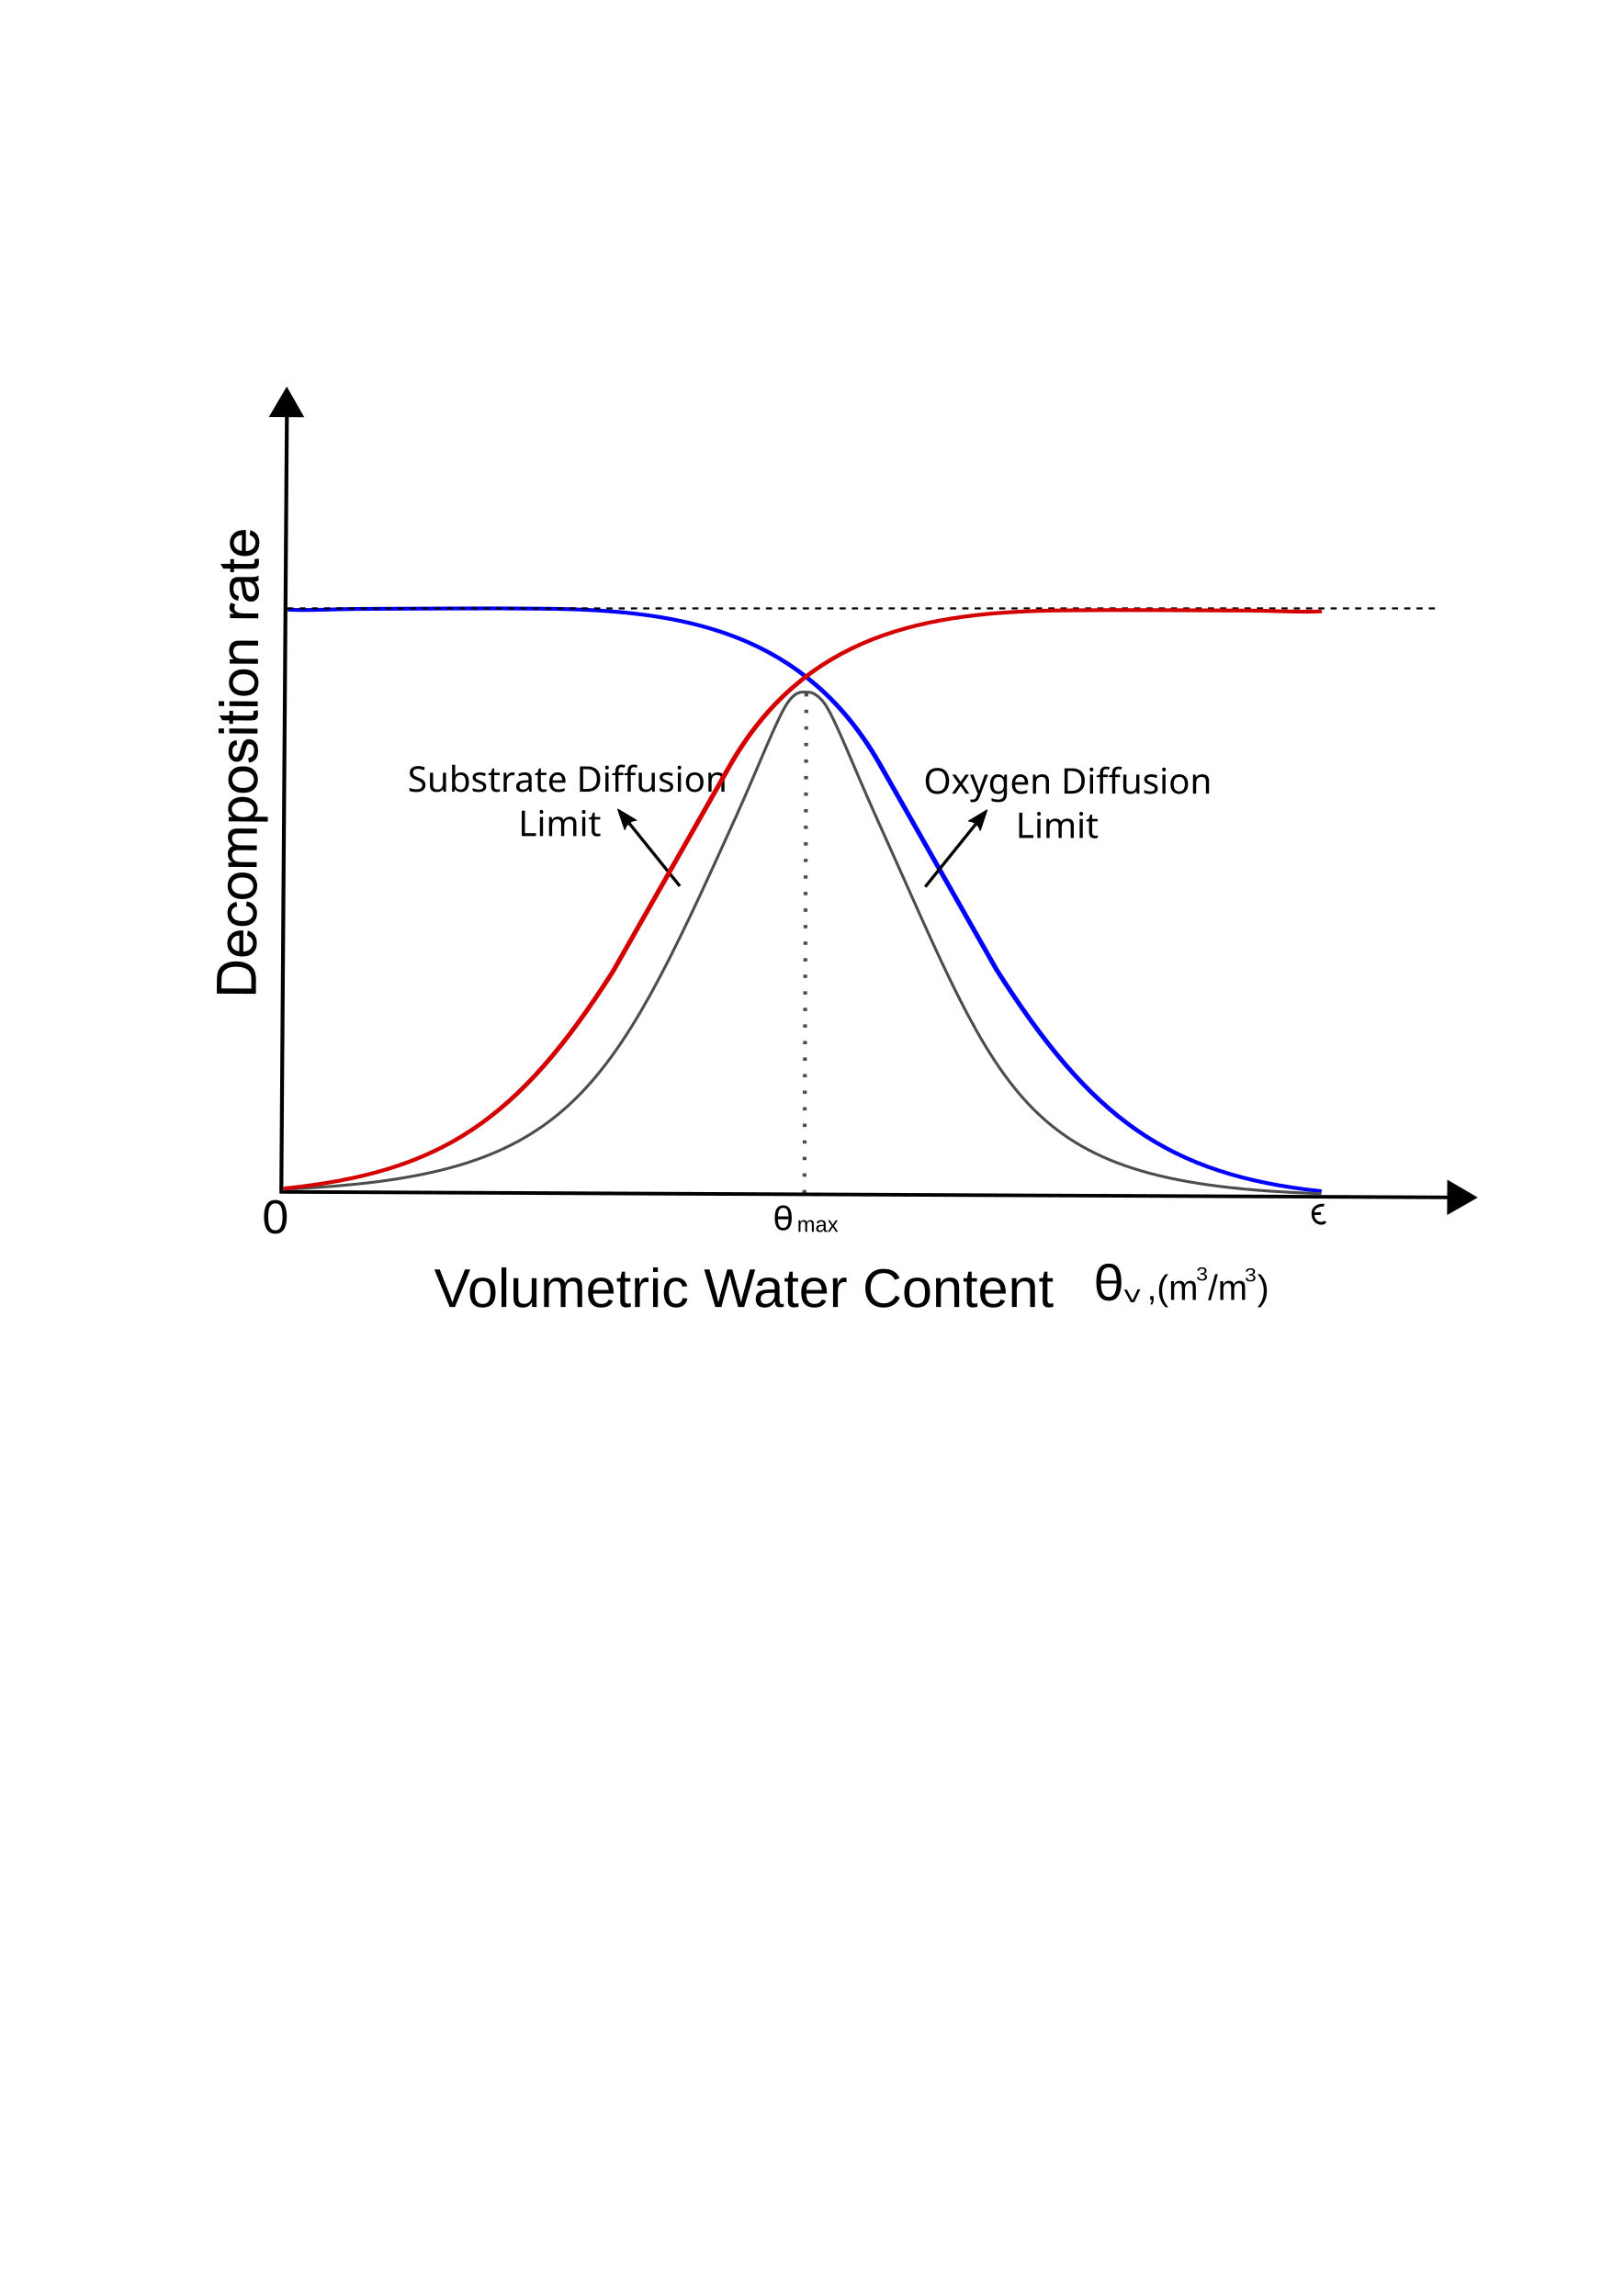
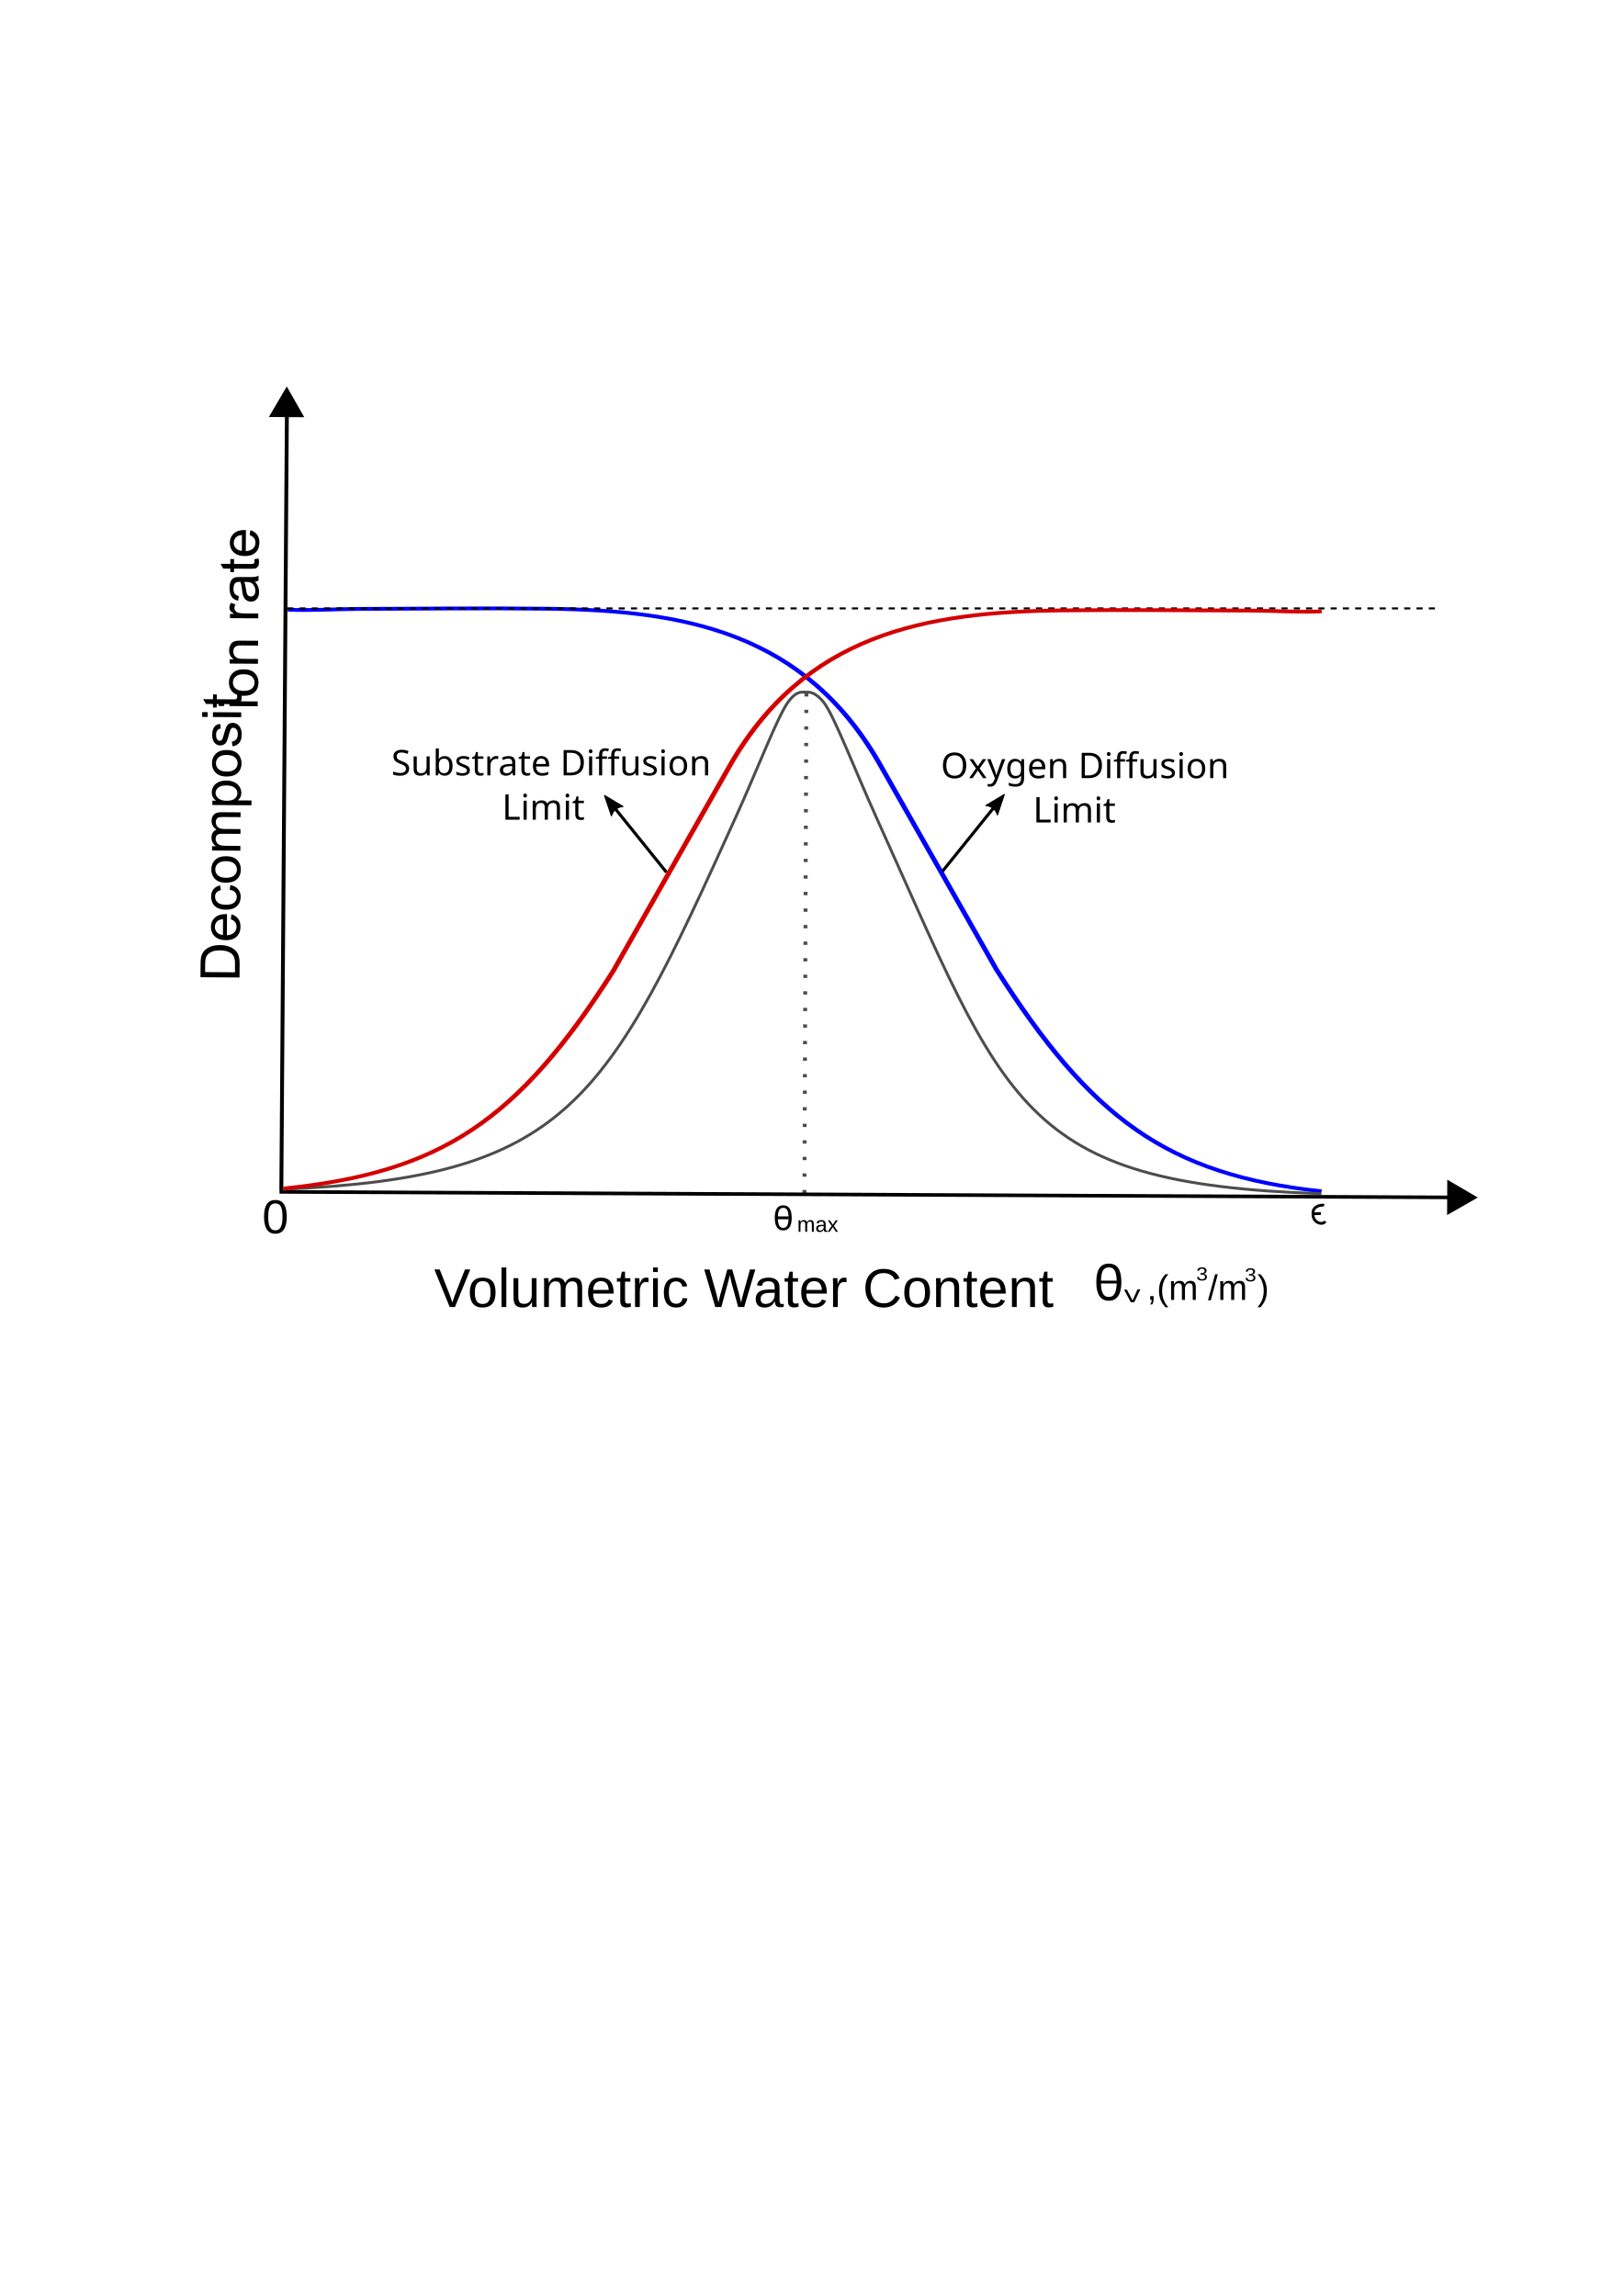
<svg xmlns="http://www.w3.org/2000/svg" version="1.1" id="svg1565" xml:space="preserve" width="793.701" height="1122.52" viewBox="0 0 793.701 1122.52">
  <defs id="defs1569">
    <marker orient="auto" refY="0.0" refX="0.0" id="marker2881" style="overflow:visible">
      <path id="path2879" style="fill-rule:evenodd;stroke-width:0.625;stroke-linejoin:round;stroke:#000000;stroke-opacity:1;fill:#000000;fill-opacity:1" d="M 8.719,4.034 L -2.207,0.016 L 8.719,-4.002 C 6.973,-1.63 6.983,1.616 8.719,4.034 z " transform="scale(0.6) translate(0,0)" />
    </marker>
    <marker orient="auto" refY="0.0" refX="0.0" id="TriangleInL" style="overflow:visible">
      <path id="path2534" d="M 5.77,0.0 L -2.88,5.0 L -2.88,-5.0 L 5.77,0.0 z " style="fill-rule:evenodd;stroke:#000000;stroke-width:1pt;stroke-opacity:1;fill:#000000;fill-opacity:1" transform="scale(-0.8)" />
    </marker>
    <marker orient="auto" refY="0.0" refX="0.0" id="marker2773" style="overflow:visible">
      <path id="path2771" style="fill-rule:evenodd;stroke-width:0.625;stroke-linejoin:round;stroke:#000000;stroke-opacity:1;fill:#000000;fill-opacity:1" d="M 8.719,4.034 L -2.207,0.016 L 8.719,-4.002 C 6.973,-1.63 6.983,1.616 8.719,4.034 z " transform="scale(0.6) translate(0,0)" />
    </marker>
    <marker orient="auto" refY="0.0" refX="0.0" id="Arrow2Sstart" style="overflow:visible">
      <path id="path2431" style="fill-rule:evenodd;stroke-width:0.625;stroke-linejoin:round;stroke:#000000;stroke-opacity:1;fill:#000000;fill-opacity:1" d="M 8.719,4.034 L -2.207,0.016 L 8.719,-4.002 C 6.973,-1.63 6.983,1.616 8.719,4.034 z " transform="scale(0.3) translate(-2.3,0)" />
    </marker>
    <marker orient="auto" refY="0.0" refX="0.0" id="marker2701" style="overflow:visible">
      <path id="path2699" style="fill-rule:evenodd;stroke-width:0.625;stroke-linejoin:round;stroke:#000000;stroke-opacity:1;fill:#000000;fill-opacity:1" d="M 8.719,4.034 L -2.207,0.016 L 8.719,-4.002 C 6.973,-1.63 6.983,1.616 8.719,4.034 z " transform="scale(0.6) translate(0,0)" />
    </marker>
    <marker orient="auto" refY="0.0" refX="0.0" id="TriangleInS" style="overflow:visible">
      <path id="path2540" d="M 5.77,0.0 L -2.88,5.0 L -2.88,-5.0 L 5.77,0.0 z " style="fill-rule:evenodd;stroke:#000000;stroke-width:1pt;stroke-opacity:1;fill:#000000;fill-opacity:1" transform="scale(-0.2)" />
    </marker>
    <marker orient="auto" refY="0.0" refX="0.0" id="Arrow2Mstart" style="overflow:visible">
      <path id="path2425" style="fill-rule:evenodd;stroke-width:0.625;stroke-linejoin:round" d="M 8.719,4.034 L -2.207,0.016 L 8.719,-4.002 C 6.973,-1.63 6.983,1.616 8.719,4.034 z " transform="scale(0.6) translate(0,0)" />
    </marker>
    <marker orient="auto" refY="0" refX="0" id="marker2881-8" style="overflow:visible">
      <path id="path2879-8" style="fill:#000000;fill-opacity:1;fill-rule:evenodd;stroke:#000000;stroke-width:0.625;stroke-linejoin:round;stroke-opacity:1" d="M 8.719,4.034 -2.207,0.016 8.719,-4.002 c -1.745,2.372 -1.735,5.617 -6e-7,8.035 z" transform="scale(0.6)" />
    </marker>
    <marker orient="auto" refY="0" refX="0" id="marker2881-8-5" style="overflow:visible">
      <path id="path2879-8-3" style="fill:#000000;fill-opacity:1;fill-rule:evenodd;stroke:#000000;stroke-width:0.625;stroke-linejoin:round;stroke-opacity:1" d="M 8.719,4.034 -2.207,0.016 8.719,-4.002 c -1.745,2.372 -1.735,5.617 -6e-7,8.035 z" transform="scale(0.6)" />
    </marker>
  </defs>
  <g id="g1573" transform="matrix(1.333333,0,0,1.333333,0,3.3396326e-5)">
    <g id="g1699" transform="matrix(1,0,0,0.8647842,-10.00125,56.80948)" style="stroke-width:1.075">
      <path id="path1701" style="fill:none;stroke:#000000;stroke-width:1.417;stroke-linecap:butt;stroke-linejoin:miter;stroke-miterlimit:4;stroke-dasharray:none;stroke-opacity:1" d="m 115.176,110.094 -2.035,328.894" />
    </g>
    <g id="g1577" transform="matrix(1,0,0,0.8486941,-8.253328,64.86083)" style="stroke:#4d4d4d;stroke-width:1.085">
      <path id="path1579" style="fill:none;stroke:#4d4d4d;stroke-width:1.431;stroke-linecap:butt;stroke-linejoin:miter;stroke-miterlimit:4;stroke-dasharray:1.431, 5.723;stroke-dashoffset:0;stroke-opacity:1" d="m 303.168,439.117 0.719,-217.101" />
    </g>
    <text id="text1603" style="font-variant:normal;font-weight:normal;font-size:17.464px;font-family:Arial;-inkscape-font-specification:ArialMT;writing-mode:lr-tb;fill:#000000;fill-opacity:1;fill-rule:nonzero;stroke:none" x="96.106" y="452.214">
      <tspan id="tspan1601" y="452.214" x="96.106">0</tspan>
    </text>
    <text id="text1607" style="font-variant:normal;font-weight:normal;font-size:13px;font-family:Arial;-inkscape-font-specification:ArialMT;writing-mode:lr-tb;fill:#000000;fill-opacity:1;fill-rule:nonzero;stroke:none" x="283.533" y="451.046">
      <tspan id="tspan1605" y="451.046" x="283.533">0</tspan>
    </text>
    <g id="g1609" transform="translate(-10.08993,-2.522483)">
      <path id="path1611" style="fill:none;stroke:#000000;stroke-width:1.035;stroke-linecap:butt;stroke-linejoin:miter;stroke-miterlimit:4;stroke-dasharray:none;stroke-opacity:1" d="m 294.895,449.07 h 4.332" />
    </g>
    <g id="g1613" transform="translate(-10.08993,-2.522483)">
      <path id="path1615" style="fill:none;stroke:#000000;stroke-width:1.035;stroke-linecap:butt;stroke-linejoin:miter;stroke-miterlimit:4;stroke-dasharray:none;stroke-opacity:1" d="m 495.516,444.504 c -0.703,-0.316 -4.305,0.113 -4.063,3.098 -0.137,3.425 3.692,4.32 4.485,2.746" />
    </g>
    <g id="g1617" transform="translate(-10.08993,-2.522483)">
      <path id="path1619" style="fill:none;stroke:#000000;stroke-width:1.035;stroke-linecap:butt;stroke-linejoin:miter;stroke-miterlimit:4;stroke-dasharray:none;stroke-opacity:1" d="m 491.453,447.602 2.902,-0.118" />
    </g>
    <text id="text1623" style="font-variant:normal;font-weight:normal;font-size:19.219px;font-family:Arial;-inkscape-font-specification:ArialMT;writing-mode:lr-tb;fill:#000000;fill-opacity:1;fill-rule:nonzero;stroke:none" x="401.174" y="476.761">
      <tspan id="tspan1621" y="476.761" x="401.174">0</tspan>
    </text>
    <g id="g1625" transform="matrix(0.9912989,0,0,0.9912989,-6.439393,1.576064)" style="stroke-width:1.009">
      <path id="path1627" style="fill:none;stroke:#000000;stroke-width:1.044;stroke-linecap:butt;stroke-linejoin:miter;stroke-miterlimit:4;stroke-dasharray:none;stroke-opacity:1" d="m 413.141,472.637 h 6.406" />
    </g>
    <text id="text1631" style="font-variant:normal;font-weight:normal;font-size:13px;font-family:Arial;-inkscape-font-specification:ArialMT;writing-mode:lr-tb;fill:#000000;fill-opacity:1;fill-rule:nonzero;stroke:none" transform="rotate(178.5002)" x="-405.625" y="-479.255">
      <tspan id="tspan1629" y="-479.255" x="-405.625">^</tspan>
    </text>
    <text id="text1635" style="font-variant:normal;font-weight:normal;font-size:13px;font-family:Arial;-inkscape-font-specification:ArialMT;writing-mode:lr-tb;fill:#000000;fill-opacity:1;fill-rule:nonzero;stroke:none" x="420.49" y="476.649">
      <tspan id="tspan1633" y="476.649" x="420.49 424.091 428.42 439.249 442.85 446.451 457.28 460.881">,(m /m )</tspan>
    </text>
    <text id="text1639" style="font-variant:normal;font-weight:normal;font-size:7.292px;font-family:Arial;-inkscape-font-specification:ArialMT;writing-mode:lr-tb;fill:#000000;fill-opacity:1;fill-rule:nonzero;stroke:none;stroke-width:0.945" transform="scale(1.057927,0.9452447)" x="414.527" y="496.694">
      <tspan id="tspan1637" y="496.694" x="414.527" style="stroke-width:0.945">3</tspan>
    </text>
    <text id="text1643" style="font-variant:normal;font-weight:normal;font-size:7.292px;font-family:Arial;-inkscape-font-specification:ArialMT;writing-mode:lr-tb;fill:#000000;fill-opacity:1;fill-rule:nonzero;stroke:none;stroke-width:0.945" transform="scale(1.057927,0.9452447)" x="431.332" y="497.049">
      <tspan id="tspan1641" y="497.049" x="431.332" style="stroke-width:0.945">3</tspan>
    </text>
    <text id="text1647" style="font-variant:normal;font-weight:normal;font-size:8px;font-family:Arial;-inkscape-font-specification:ArialMT;writing-mode:lr-tb;fill:#000000;fill-opacity:1;fill-rule:nonzero;stroke:none" x="292.214" y="451.683">
      <tspan id="tspan1645" y="451.683" x="292.214 298.878 303.326">max</tspan>
    </text>
    <g id="g1649" transform="matrix(1,0,0,0.7593917,-10.08993,103.209)" style="stroke-width:1.148">
      <path id="path1651" style="fill:none;stroke:#0000ff;stroke-width:1.838;stroke-linecap:butt;stroke-linejoin:miter;stroke-miterlimit:4;stroke-dasharray:none;stroke-opacity:1" d="M 494.605,439.319 C 437.854,431.369 409.989,403.855 375.371,332.162 l -41.906,-97.178 c -27.865,-66.061 -72.797,-76.202 -123.001,-76.974 -22.271,-0.343 -45.579,-0.009 -68.896,0.098 -8.066,0.037 -18.003,0.899 -25.981,0.35" />
    </g>
    <text id="text1655" style="font-variant:normal;font-weight:normal;font-size:20px;font-family:Arial;-inkscape-font-specification:ArialMT;writing-mode:lr-tb;fill:#000000;fill-opacity:1;fill-rule:nonzero;stroke:none" x="159.161" y="479.244">
      <tspan id="tspan1653" y="479.244" x="159.161 171.401 182.521 186.961 198.081 214.801 225.921 231.461 238.121 242.561 252.561 258.101 276.221 287.341 292.881 304.001 310.661 316.201 330.641 341.761 352.941 358.481 369.601 380.721">Volumetric Water Content</tspan>
    </text>
-     <path id="path1657" style="fill:#000000;fill-opacity:1;fill-rule:nonzero;stroke:none" d="m 93.808,364.408 -14.316,-0.09 0.031,-4.934 c 0.008,-1.113 0.082,-1.961 0.223,-2.547 0.191,-0.816 0.539,-1.515 1.039,-2.093 0.641,-0.75 1.461,-1.309 2.461,-1.672 0.992,-0.371 2.125,-0.555 3.402,-0.543 1.086,0.004 2.047,0.137 2.887,0.398 0.84,0.258 1.531,0.59 2.082,0.989 0.547,0.402 0.977,0.839 1.293,1.316 0.309,0.473 0.543,1.043 0.703,1.715 0.156,0.664 0.235,1.429 0.227,2.297 z m -1.679,-1.903 0.019,-3.058 c 0.008,-0.946 -0.074,-1.684 -0.246,-2.219 -0.176,-0.543 -0.418,-0.973 -0.734,-1.293 -0.449,-0.453 -1.047,-0.805 -1.801,-1.059 -0.762,-0.257 -1.68,-0.39 -2.762,-0.398 -1.496,-0.008 -2.648,0.23 -3.453,0.723 -0.808,0.484 -1.351,1.074 -1.633,1.777 -0.195,0.504 -0.3,1.32 -0.308,2.449 l -0.016,3.008 z" />
-     <path id="path1659" style="fill:#000000;fill-opacity:1;fill-rule:nonzero;stroke:none" d="m 90.605,343.06 0.235,-1.816 c 1.058,0.293 1.879,0.832 2.461,1.609 0.582,0.777 0.867,1.77 0.859,2.973 -0.008,1.519 -0.48,2.718 -1.418,3.605 -0.945,0.879 -2.258,1.313 -3.945,1.305 -1.746,-0.012 -3.094,-0.473 -4.055,-1.375 -0.957,-0.906 -1.43,-2.074 -1.422,-3.504 0.008,-1.387 0.488,-2.52 1.438,-3.391 0.949,-0.875 2.281,-1.304 3.992,-1.293 0.105,0 0.262,0.004 0.469,0.012 l -0.047,7.734 c 1.136,-0.058 2.011,-0.375 2.621,-0.949 0.609,-0.574 0.918,-1.297 0.922,-2.164 0.004,-0.644 -0.16,-1.195 -0.496,-1.652 -0.336,-0.457 -0.875,-0.824 -1.614,-1.094 z m -2.879,5.754 0.036,-5.793 c -0.872,0.074 -1.528,0.289 -1.965,0.652 -0.684,0.555 -1.024,1.282 -1.032,2.172 -0.003,0.809 0.262,1.488 0.797,2.047 0.539,0.551 1.258,0.856 2.164,0.922 z" />
-     <path id="path1661" style="fill:#000000;fill-opacity:1;fill-rule:nonzero;stroke:none" d="m 90.215,332.255 0.234,-1.726 c 1.191,0.195 2.121,0.687 2.793,1.472 0.668,0.782 0.996,1.735 0.988,2.868 -0.007,1.422 -0.476,2.558 -1.41,3.422 -0.933,0.851 -2.269,1.273 -4,1.261 -1.121,-0.008 -2.097,-0.199 -2.937,-0.574 -0.836,-0.379 -1.461,-0.945 -1.871,-1.703 -0.422,-0.766 -0.625,-1.594 -0.622,-2.484 0.008,-1.125 0.301,-2.047 0.879,-2.758 0.571,-0.711 1.379,-1.168 2.43,-1.364 l 0.254,1.711 c -0.699,0.161 -1.227,0.446 -1.578,0.86 -0.356,0.41 -0.535,0.906 -0.539,1.492 -0.004,0.887 0.308,1.605 0.945,2.164 0.625,0.559 1.629,0.84 3,0.848 1.395,0.011 2.41,-0.25 3.043,-0.782 0.637,-0.527 0.957,-1.222 0.961,-2.082 0.004,-0.691 -0.203,-1.269 -0.625,-1.734 -0.418,-0.465 -1.066,-0.762 -1.945,-0.891 z" />
-     <path id="path1663" style="fill:#000000;fill-opacity:1;fill-rule:nonzero;stroke:none" d="m 88.844,329.669 c -1.922,-0.011 -3.34,-0.554 -4.258,-1.628 -0.762,-0.899 -1.141,-1.989 -1.133,-3.27 0.012,-1.426 0.488,-2.586 1.43,-3.488 0.937,-0.899 2.23,-1.34 3.875,-1.332 1.336,0.007 2.386,0.218 3.152,0.625 0.758,0.402 1.348,0.988 1.766,1.761 0.418,0.766 0.625,1.598 0.617,2.504 -0.008,1.45 -0.481,2.625 -1.418,3.516 -0.938,0.887 -2.281,1.324 -4.031,1.312 z m 0.011,-1.808 c 1.328,0.012 2.325,-0.274 2.993,-0.848 0.664,-0.574 0.996,-1.305 1,-2.183 0.007,-0.872 -0.321,-1.598 -0.981,-2.184 -0.66,-0.582 -1.672,-0.879 -3.031,-0.887 -1.281,-0.008 -2.254,0.278 -2.918,0.86 -0.664,0.574 -1.004,1.297 -1.008,2.164 -0.004,0.879 0.316,1.609 0.973,2.191 0.652,0.586 1.644,0.879 2.972,0.887 z" />
-     <path id="path1665" style="fill:#000000;fill-opacity:1;fill-rule:nonzero;stroke:none" d="m 94.105,317.916 -10.371,-0.067 0.008,-1.57 1.457,0.008 c -0.508,-0.329 -0.91,-0.766 -1.215,-1.305 -0.308,-0.543 -0.461,-1.16 -0.457,-1.852 0.008,-0.765 0.172,-1.394 0.492,-1.879 0.321,-0.496 0.77,-0.839 1.344,-1.039 -1.203,-0.828 -1.805,-1.898 -1.797,-3.214 0.008,-1.028 0.301,-1.817 0.875,-2.368 0.571,-0.55 1.449,-0.82 2.633,-0.812 l 7.121,0.047 -0.012,1.746 -6.535,-0.043 c -0.703,-0.004 -1.207,0.051 -1.515,0.168 -0.313,0.109 -0.563,0.312 -0.754,0.609 -0.192,0.301 -0.289,0.649 -0.289,1.055 -0.004,0.726 0.234,1.336 0.718,1.82 0.481,0.485 1.254,0.731 2.321,0.738 l 6.027,0.04 -0.012,1.757 -6.738,-0.043 c -0.781,-0.007 -1.367,0.133 -1.762,0.418 -0.39,0.282 -0.589,0.75 -0.593,1.403 -0.004,0.492 0.125,0.953 0.382,1.379 0.258,0.418 0.637,0.722 1.137,0.914 0.5,0.191 1.219,0.293 2.164,0.297 l 5.383,0.035 z" />
-     <path id="path1667" style="fill:#000000;fill-opacity:1;fill-rule:nonzero;stroke:none" d="m 98.183,301.263 -14.343,-0.094 0.011,-1.601 1.348,0.008 c -0.527,-0.379 -0.918,-0.809 -1.176,-1.285 -0.261,-0.477 -0.394,-1.055 -0.39,-1.731 0.007,-0.887 0.242,-1.664 0.699,-2.34 0.461,-0.676 1.109,-1.179 1.945,-1.519 0.828,-0.34 1.738,-0.508 2.727,-0.5 1.062,0.004 2.015,0.203 2.867,0.593 0.844,0.383 1.492,0.938 1.941,1.672 0.446,0.727 0.664,1.489 0.661,2.289 -0.004,0.586 -0.129,1.114 -0.379,1.578 -0.25,0.461 -0.567,0.84 -0.946,1.137 l 5.047,0.035 z m -9.089,-1.652 c 1.336,0.008 2.324,-0.254 2.964,-0.789 0.641,-0.539 0.965,-1.192 0.969,-1.957 0.004,-0.782 -0.32,-1.453 -0.972,-2.008 -0.661,-0.566 -1.684,-0.852 -3.071,-0.859 -1.324,-0.012 -2.312,0.257 -2.976,0.8 -0.66,0.535 -0.993,1.18 -0.996,1.938 -0.008,0.746 0.339,1.414 1.039,1.996 0.695,0.578 1.707,0.871 3.043,0.879 z" />
-     <path id="path1669" style="fill:#000000;fill-opacity:1;fill-rule:nonzero;stroke:none" d="m 89.09,290.724 c -1.918,-0.012 -3.336,-0.555 -4.254,-1.629 -0.766,-0.894 -1.141,-1.984 -1.133,-3.269 0.008,-1.426 0.484,-2.586 1.43,-3.485 0.933,-0.898 2.226,-1.343 3.875,-1.336 1.332,0.012 2.382,0.219 3.148,0.629 0.762,0.403 1.348,0.989 1.766,1.758 0.422,0.766 0.625,1.598 0.621,2.504 -0.008,1.453 -0.485,2.625 -1.418,3.516 -0.938,0.886 -2.281,1.324 -4.035,1.312 z m 0.011,-1.805 c 1.329,0.008 2.329,-0.277 2.997,-0.851 0.66,-0.574 0.992,-1.301 1,-2.18 0.003,-0.875 -0.321,-1.601 -0.985,-2.183 -0.66,-0.586 -1.668,-0.883 -3.031,-0.891 -1.281,-0.008 -2.254,0.277 -2.914,0.859 -0.668,0.578 -1.004,1.297 -1.012,2.164 -0.004,0.879 0.32,1.61 0.973,2.192 0.656,0.586 1.644,0.883 2.972,0.89 z" />
-     <path id="path1671" style="fill:#000000;fill-opacity:1;fill-rule:nonzero;stroke:none" d="m 91.254,279.654 -0.266,-1.738 c 0.699,-0.094 1.235,-0.36 1.61,-0.801 0.371,-0.449 0.562,-1.071 0.566,-1.871 0.008,-0.809 -0.152,-1.411 -0.477,-1.801 -0.328,-0.395 -0.714,-0.59 -1.156,-0.594 -0.398,-0.004 -0.711,0.168 -0.941,0.512 -0.16,0.238 -0.36,0.836 -0.61,1.793 -0.332,1.289 -0.617,2.179 -0.855,2.679 -0.242,0.493 -0.574,0.872 -0.992,1.129 -0.426,0.25 -0.891,0.375 -1.399,0.371 -0.465,-0.003 -0.89,-0.109 -1.277,-0.32 -0.399,-0.219 -0.723,-0.512 -0.984,-0.875 -0.2,-0.277 -0.364,-0.648 -0.5,-1.117 -0.141,-0.477 -0.208,-0.984 -0.204,-1.527 0.004,-0.813 0.125,-1.524 0.364,-2.133 0.238,-0.617 0.562,-1.074 0.965,-1.363 0.402,-0.29 0.937,-0.489 1.605,-0.594 l 0.227,1.719 c -0.536,0.074 -0.954,0.3 -1.254,0.675 -0.305,0.371 -0.457,0.895 -0.461,1.578 -0.004,0.809 0.125,1.387 0.39,1.731 0.262,0.348 0.575,0.523 0.934,0.523 0.226,0.004 0.434,-0.066 0.617,-0.211 0.188,-0.14 0.348,-0.363 0.473,-0.668 0.066,-0.175 0.219,-0.691 0.457,-1.55 0.34,-1.243 0.621,-2.106 0.84,-2.594 0.211,-0.492 0.519,-0.879 0.922,-1.156 0.406,-0.278 0.91,-0.414 1.507,-0.41 0.586,0.003 1.137,0.179 1.657,0.527 0.511,0.344 0.91,0.836 1.191,1.484 0.277,0.645 0.414,1.375 0.406,2.192 -0.008,1.347 -0.293,2.371 -0.859,3.078 -0.563,0.699 -1.395,1.144 -2.496,1.332 z" />
-     <path id="path1673" style="fill:#000000;fill-opacity:1;fill-rule:nonzero;stroke:none" d="m 82.121,268.884 -2.02,-0.015 0.008,-1.758 2.024,0.015 z m 12.297,0.078 -10.371,-0.066 0.008,-1.758 10.371,0.067 z" />
-     <path id="path1675" style="fill:#000000;fill-opacity:1;fill-rule:nonzero;stroke:none" d="m 92.898,260.669 1.551,-0.242 c 0.102,0.496 0.152,0.938 0.149,1.328 -0.004,0.637 -0.106,1.133 -0.313,1.485 -0.203,0.347 -0.469,0.593 -0.793,0.734 -0.336,0.141 -1.027,0.211 -2.082,0.203 l -5.969,-0.039 -0.008,1.289 -1.367,-0.008 0.008,-1.289 -2.566,-0.015 -1.043,-1.758 3.621,0.023 0.012,-1.765 1.367,0.008 -0.012,1.769 6.066,0.035 c 0.5,0.004 0.825,-0.023 0.965,-0.078 0.145,-0.066 0.258,-0.168 0.344,-0.301 0.086,-0.144 0.129,-0.347 0.133,-0.605 0,-0.195 -0.02,-0.453 -0.063,-0.774 z" />
+     <path id="path1657" style="fill:#000000;fill-opacity:1;fill-rule:nonzero;stroke:none" d="m 87.817,358.417 -14.316,-0.09 0.031,-4.934 c 0.008,-1.113 0.082,-1.961 0.223,-2.547 0.191,-0.816 0.539,-1.515 1.039,-2.093 0.641,-0.75 1.461,-1.309 2.461,-1.672 0.992,-0.371 2.125,-0.555 3.402,-0.543 1.086,0.004 2.047,0.137 2.887,0.398 0.84,0.258 1.531,0.59 2.082,0.989 0.547,0.402 0.977,0.839 1.293,1.316 0.309,0.473 0.543,1.043 0.703,1.715 0.156,0.664 0.235,1.429 0.227,2.297 z m -1.679,-1.903 0.019,-3.058 c 0.008,-0.946 -0.074,-1.684 -0.246,-2.219 -0.176,-0.543 -0.418,-0.973 -0.734,-1.293 -0.449,-0.453 -1.047,-0.805 -1.801,-1.059 -0.762,-0.257 -1.68,-0.39 -2.762,-0.398 -1.496,-0.008 -2.648,0.23 -3.453,0.723 -0.808,0.484 -1.351,1.074 -1.633,1.777 -0.195,0.504 -0.3,1.32 -0.308,2.449 l -0.016,3.008 z" />
+     <path id="path1659" style="fill:#000000;fill-opacity:1;fill-rule:nonzero;stroke:none" d="m 84.614,337.069 0.235,-1.816 c 1.058,0.293 1.879,0.832 2.461,1.609 0.582,0.777 0.867,1.77 0.859,2.973 -0.008,1.519 -0.48,2.718 -1.418,3.605 -0.945,0.879 -2.258,1.313 -3.945,1.305 -1.746,-0.012 -3.094,-0.473 -4.055,-1.375 -0.957,-0.906 -1.43,-2.074 -1.422,-3.504 0.008,-1.387 0.488,-2.52 1.438,-3.391 0.949,-0.875 2.281,-1.304 3.992,-1.293 0.105,0 0.262,0.004 0.469,0.012 l -0.047,7.734 c 1.136,-0.058 2.011,-0.375 2.621,-0.949 0.609,-0.574 0.918,-1.297 0.922,-2.164 0.004,-0.644 -0.16,-1.195 -0.496,-1.652 -0.336,-0.457 -0.875,-0.824 -1.614,-1.094 z m -2.879,5.754 0.036,-5.793 c -0.872,0.074 -1.528,0.289 -1.965,0.652 -0.684,0.555 -1.024,1.282 -1.032,2.172 -0.003,0.809 0.262,1.488 0.797,2.047 0.539,0.551 1.258,0.856 2.164,0.922 z" />
+     <path id="path1661" style="fill:#000000;fill-opacity:1;fill-rule:nonzero;stroke:none" d="m 84.224,326.264 0.234,-1.726 c 1.191,0.195 2.121,0.687 2.793,1.472 0.668,0.782 0.996,1.735 0.988,2.868 -0.007,1.422 -0.476,2.558 -1.41,3.422 -0.933,0.851 -2.269,1.273 -4,1.261 -1.121,-0.008 -2.097,-0.199 -2.937,-0.574 -0.836,-0.379 -1.461,-0.945 -1.871,-1.703 -0.422,-0.766 -0.625,-1.594 -0.622,-2.484 0.008,-1.125 0.301,-2.047 0.879,-2.758 0.571,-0.711 1.379,-1.168 2.43,-1.364 l 0.254,1.711 c -0.699,0.161 -1.227,0.446 -1.578,0.86 -0.356,0.41 -0.535,0.906 -0.539,1.492 -0.004,0.887 0.308,1.605 0.945,2.164 0.625,0.559 1.629,0.84 3,0.848 1.395,0.011 2.41,-0.25 3.043,-0.782 0.637,-0.527 0.957,-1.222 0.961,-2.082 0.004,-0.691 -0.203,-1.269 -0.625,-1.734 -0.418,-0.465 -1.066,-0.762 -1.945,-0.891 z" />
+     <path id="path1663" style="fill:#000000;fill-opacity:1;fill-rule:nonzero;stroke:none" d="m 82.853,323.678 c -1.922,-0.011 -3.34,-0.554 -4.258,-1.628 -0.762,-0.899 -1.141,-1.989 -1.133,-3.27 0.012,-1.426 0.488,-2.586 1.43,-3.488 0.937,-0.899 2.23,-1.34 3.875,-1.332 1.336,0.007 2.386,0.218 3.152,0.625 0.758,0.402 1.348,0.988 1.766,1.761 0.418,0.766 0.625,1.598 0.617,2.504 -0.008,1.45 -0.481,2.625 -1.418,3.516 -0.938,0.887 -2.281,1.324 -4.031,1.312 z m 0.011,-1.808 c 1.328,0.012 2.325,-0.274 2.993,-0.848 0.664,-0.574 0.996,-1.305 1,-2.183 0.007,-0.872 -0.321,-1.598 -0.981,-2.184 -0.66,-0.582 -1.672,-0.879 -3.031,-0.887 -1.281,-0.008 -2.254,0.278 -2.918,0.86 -0.664,0.574 -1.004,1.297 -1.008,2.164 -0.004,0.879 0.316,1.609 0.973,2.191 0.652,0.586 1.644,0.879 2.972,0.887 z" />
+     <path id="path1665" style="fill:#000000;fill-opacity:1;fill-rule:nonzero;stroke:none" d="m 88.114,311.925 -10.371,-0.067 0.008,-1.57 1.457,0.008 c -0.508,-0.329 -0.91,-0.766 -1.215,-1.305 -0.308,-0.543 -0.461,-1.16 -0.457,-1.852 0.008,-0.765 0.172,-1.394 0.492,-1.879 0.321,-0.496 0.77,-0.839 1.344,-1.039 -1.203,-0.828 -1.805,-1.898 -1.797,-3.214 0.008,-1.028 0.301,-1.817 0.875,-2.368 0.571,-0.55 1.449,-0.82 2.633,-0.812 l 7.121,0.047 -0.012,1.746 -6.535,-0.043 c -0.703,-0.004 -1.207,0.051 -1.515,0.168 -0.313,0.109 -0.563,0.312 -0.754,0.609 -0.192,0.301 -0.289,0.649 -0.289,1.055 -0.004,0.726 0.234,1.336 0.718,1.82 0.481,0.485 1.254,0.731 2.321,0.738 l 6.027,0.04 -0.012,1.757 -6.738,-0.043 c -0.781,-0.007 -1.367,0.133 -1.762,0.418 -0.39,0.282 -0.589,0.75 -0.593,1.403 -0.004,0.492 0.125,0.953 0.382,1.379 0.258,0.418 0.637,0.722 1.137,0.914 0.5,0.191 1.219,0.293 2.164,0.297 l 5.383,0.035 z" />
+     <path id="path1667" style="fill:#000000;fill-opacity:1;fill-rule:nonzero;stroke:none" d="m 92.192,295.272 -14.343,-0.094 0.011,-1.601 1.348,0.008 c -0.527,-0.379 -0.918,-0.809 -1.176,-1.285 -0.261,-0.477 -0.394,-1.055 -0.39,-1.731 0.007,-0.887 0.242,-1.664 0.699,-2.34 0.461,-0.676 1.109,-1.179 1.945,-1.519 0.828,-0.34 1.738,-0.508 2.727,-0.5 1.062,0.004 2.015,0.203 2.867,0.593 0.844,0.383 1.492,0.938 1.941,1.672 0.446,0.727 0.664,1.489 0.661,2.289 -0.004,0.586 -0.129,1.114 -0.379,1.578 -0.25,0.461 -0.567,0.84 -0.946,1.137 l 5.047,0.035 z m -9.089,-1.652 c 1.336,0.008 2.324,-0.254 2.964,-0.789 0.641,-0.539 0.965,-1.192 0.969,-1.957 0.004,-0.782 -0.32,-1.453 -0.972,-2.008 -0.661,-0.566 -1.684,-0.852 -3.071,-0.859 -1.324,-0.012 -2.312,0.257 -2.976,0.8 -0.66,0.535 -0.993,1.18 -0.996,1.938 -0.008,0.746 0.339,1.414 1.039,1.996 0.695,0.578 1.707,0.871 3.043,0.879 z" />
+     <path id="path1669" style="fill:#000000;fill-opacity:1;fill-rule:nonzero;stroke:none" d="m 83.099,284.733 c -1.918,-0.012 -3.336,-0.555 -4.254,-1.629 -0.766,-0.894 -1.141,-1.984 -1.133,-3.269 0.008,-1.426 0.484,-2.586 1.43,-3.485 0.933,-0.898 2.226,-1.343 3.875,-1.336 1.332,0.012 2.382,0.219 3.148,0.629 0.762,0.403 1.348,0.989 1.766,1.758 0.422,0.766 0.625,1.598 0.621,2.504 -0.008,1.453 -0.485,2.625 -1.418,3.516 -0.938,0.886 -2.281,1.324 -4.035,1.312 z m 0.011,-1.805 c 1.329,0.008 2.329,-0.277 2.997,-0.851 0.66,-0.574 0.992,-1.301 1,-2.18 0.003,-0.875 -0.321,-1.601 -0.985,-2.183 -0.66,-0.586 -1.668,-0.883 -3.031,-0.891 -1.281,-0.008 -2.254,0.277 -2.914,0.859 -0.668,0.578 -1.004,1.297 -1.012,2.164 -0.004,0.879 0.32,1.61 0.973,2.192 0.656,0.586 1.644,0.883 2.972,0.89 z" />
+     <path id="path1671" style="fill:#000000;fill-opacity:1;fill-rule:nonzero;stroke:none" d="m 85.263,273.663 -0.266,-1.738 c 0.699,-0.094 1.235,-0.36 1.61,-0.801 0.371,-0.449 0.562,-1.071 0.566,-1.871 0.008,-0.809 -0.152,-1.411 -0.477,-1.801 -0.328,-0.395 -0.714,-0.59 -1.156,-0.594 -0.398,-0.004 -0.711,0.168 -0.941,0.512 -0.16,0.238 -0.36,0.836 -0.61,1.793 -0.332,1.289 -0.617,2.179 -0.855,2.679 -0.242,0.493 -0.574,0.872 -0.992,1.129 -0.426,0.25 -0.891,0.375 -1.399,0.371 -0.465,-0.003 -0.89,-0.109 -1.277,-0.32 -0.399,-0.219 -0.723,-0.512 -0.984,-0.875 -0.2,-0.277 -0.364,-0.648 -0.5,-1.117 -0.141,-0.477 -0.208,-0.984 -0.204,-1.527 0.004,-0.813 0.125,-1.524 0.364,-2.133 0.238,-0.617 0.562,-1.074 0.965,-1.363 0.402,-0.29 0.937,-0.489 1.605,-0.594 l 0.227,1.719 c -0.536,0.074 -0.954,0.3 -1.254,0.675 -0.305,0.371 -0.457,0.895 -0.461,1.578 -0.004,0.809 0.125,1.387 0.39,1.731 0.262,0.348 0.575,0.523 0.934,0.523 0.226,0.004 0.434,-0.066 0.617,-0.211 0.188,-0.14 0.348,-0.363 0.473,-0.668 0.066,-0.175 0.219,-0.691 0.457,-1.55 0.34,-1.243 0.621,-2.106 0.84,-2.594 0.211,-0.492 0.519,-0.879 0.922,-1.156 0.406,-0.278 0.91,-0.414 1.507,-0.41 0.586,0.003 1.137,0.179 1.657,0.527 0.511,0.344 0.91,0.836 1.191,1.484 0.277,0.645 0.414,1.375 0.406,2.192 -0.008,1.347 -0.293,2.371 -0.859,3.078 -0.563,0.699 -1.395,1.144 -2.496,1.332 z" />
+     <path id="path1673" style="fill:#000000;fill-opacity:1;fill-rule:nonzero;stroke:none" d="m 76.13,262.893 -2.02,-0.015 0.008,-1.758 2.024,0.015 z m 12.297,0.078 -10.371,-0.066 0.008,-1.758 10.371,0.067 z" />
+     <path id="path1675" style="fill:#000000;fill-opacity:1;fill-rule:nonzero;stroke:none" d="m 86.907,254.678 1.551,-0.242 c 0.102,0.496 0.152,0.938 0.149,1.328 -0.004,0.637 -0.106,1.133 -0.313,1.485 -0.203,0.347 -0.469,0.593 -0.793,0.734 -0.336,0.141 -1.027,0.211 -2.082,0.203 l -5.969,-0.039 -0.008,1.289 -1.367,-0.008 0.008,-1.289 -2.566,-0.015 -1.043,-1.758 3.621,0.023 0.012,-1.765 1.367,0.008 -0.012,1.769 6.066,0.035 c 0.5,0.004 0.825,-0.023 0.965,-0.078 0.145,-0.066 0.258,-0.168 0.344,-0.301 0.086,-0.144 0.129,-0.347 0.133,-0.605 0,-0.195 -0.02,-0.453 -0.063,-0.774 z" />
    <path id="path1677" style="fill:#000000;fill-opacity:1;fill-rule:nonzero;stroke:none" d="m 82.183,258.884 -2.019,-0.015 0.012,-1.758 2.019,0.015 z m 12.297,0.078 -10.371,-0.066 0.012,-1.758 10.371,0.067 z" />
    <path id="path1679" style="fill:#000000;fill-opacity:1;fill-rule:nonzero;stroke:none" d="m 89.32,255.138 c -1.922,-0.012 -3.34,-0.555 -4.258,-1.629 -0.765,-0.894 -1.14,-1.984 -1.132,-3.265 0.007,-1.426 0.484,-2.59 1.429,-3.489 0.934,-0.898 2.227,-1.343 3.875,-1.332 1.336,0.008 2.383,0.215 3.149,0.625 0.761,0.403 1.347,0.989 1.765,1.758 0.422,0.766 0.625,1.602 0.621,2.504 -0.007,1.453 -0.484,2.625 -1.418,3.516 -0.937,0.886 -2.281,1.324 -4.031,1.312 z m 0.008,-1.805 c 1.328,0.008 2.328,-0.273 2.996,-0.851 0.66,-0.574 0.996,-1.301 1,-2.18 0.004,-0.871 -0.32,-1.601 -0.98,-2.183 -0.664,-0.586 -1.672,-0.879 -3.036,-0.891 -1.281,-0.008 -2.253,0.281 -2.914,0.863 -0.668,0.575 -1.004,1.293 -1.011,2.16 -0.004,0.879 0.32,1.61 0.972,2.196 0.657,0.582 1.645,0.879 2.973,0.886 z" />
    <path id="path1681" style="fill:#000000;fill-opacity:1;fill-rule:nonzero;stroke:none" d="m 94.578,243.384 -10.371,-0.066 0.012,-1.582 1.472,0.012 c -1.133,-0.77 -1.695,-1.875 -1.687,-3.313 0.004,-0.625 0.121,-1.195 0.355,-1.715 0.223,-0.527 0.52,-0.918 0.883,-1.176 0.367,-0.257 0.801,-0.437 1.305,-0.539 0.324,-0.062 0.894,-0.093 1.711,-0.086 l 6.375,0.039 -0.012,1.758 -6.309,-0.039 c -0.714,-0.008 -1.25,0.059 -1.601,0.196 -0.36,0.132 -0.645,0.375 -0.856,0.726 -0.215,0.344 -0.328,0.75 -0.328,1.219 -0.008,0.746 0.227,1.394 0.699,1.945 0.473,0.543 1.372,0.82 2.7,0.828 l 5.664,0.035 z" />
    <path id="path1683" style="fill:#000000;fill-opacity:1;fill-rule:nonzero;stroke:none" d="m 94.683,226.724 -10.371,-0.062 0.012,-1.582 1.574,0.007 c -0.734,-0.406 -1.218,-0.781 -1.449,-1.121 -0.234,-0.347 -0.348,-0.726 -0.344,-1.136 0.004,-0.59 0.196,-1.192 0.578,-1.801 l 1.625,0.613 c -0.257,0.43 -0.386,0.859 -0.386,1.289 -0.004,0.383 0.109,0.727 0.343,1.035 0.227,0.309 0.543,0.528 0.954,0.66 0.621,0.2 1.304,0.301 2.046,0.309 l 5.43,0.031 z" />
    <path id="path1685" style="fill:#000000;fill-opacity:1;fill-rule:nonzero;stroke:none" d="m 93.492,213.251 c 0.547,0.657 0.934,1.286 1.16,1.891 0.223,0.602 0.332,1.246 0.328,1.938 -0.007,1.14 -0.289,2.011 -0.847,2.621 -0.563,0.609 -1.278,0.91 -2.145,0.906 -0.508,-0.004 -0.969,-0.121 -1.383,-0.352 -0.422,-0.238 -0.757,-0.543 -1.011,-0.914 -0.25,-0.379 -0.438,-0.804 -0.567,-1.273 -0.09,-0.348 -0.172,-0.867 -0.254,-1.567 -0.16,-1.418 -0.355,-2.464 -0.586,-3.136 -0.242,-0.008 -0.394,-0.012 -0.457,-0.012 -0.718,-0.008 -1.222,0.156 -1.519,0.488 -0.399,0.446 -0.602,1.11 -0.606,1.996 -0.007,0.829 0.137,1.442 0.426,1.84 0.285,0.391 0.793,0.684 1.527,0.879 l -0.246,1.715 c -0.734,-0.16 -1.324,-0.422 -1.769,-0.781 -0.453,-0.36 -0.801,-0.879 -1.035,-1.559 -0.246,-0.68 -0.364,-1.465 -0.356,-2.355 0.004,-0.887 0.113,-1.606 0.324,-2.157 0.211,-0.554 0.477,-0.957 0.801,-1.214 0.313,-0.262 0.711,-0.442 1.192,-0.543 0.3,-0.055 0.843,-0.082 1.625,-0.075 l 2.343,0.012 c 1.633,0.012 2.668,-0.016 3.106,-0.086 0.43,-0.074 0.844,-0.222 1.242,-0.441 l -0.012,1.836 c -0.367,0.179 -0.793,0.293 -1.281,0.343 z m -3.926,0.122 c 0.254,0.64 0.469,1.597 0.645,2.875 0.097,0.722 0.215,1.234 0.34,1.535 0.129,0.3 0.32,0.535 0.574,0.699 0.246,0.164 0.523,0.246 0.828,0.246 0.469,0.004 0.859,-0.168 1.176,-0.52 0.312,-0.355 0.472,-0.875 0.476,-1.558 0.004,-0.676 -0.136,-1.281 -0.425,-1.809 -0.297,-0.531 -0.704,-0.918 -1.215,-1.172 -0.395,-0.191 -0.981,-0.289 -1.754,-0.293 z" />
    <path id="path1687" style="fill:#000000;fill-opacity:1;fill-rule:nonzero;stroke:none" d="m 93.25,205.048 1.555,-0.246 c 0.101,0.496 0.152,0.938 0.148,1.328 -0.004,0.641 -0.109,1.133 -0.313,1.485 -0.203,0.347 -0.468,0.593 -0.796,0.738 -0.332,0.141 -1.028,0.207 -2.082,0.199 l -5.965,-0.039 -0.008,1.289 -1.367,-0.008 0.008,-1.289 -2.567,-0.015 -1.047,-1.754 3.625,0.023 0.012,-1.769 1.367,0.008 -0.012,1.769 6.063,0.039 c 0.504,0.004 0.824,-0.023 0.969,-0.082 0.144,-0.066 0.258,-0.164 0.343,-0.301 0.086,-0.144 0.129,-0.343 0.129,-0.605 0.004,-0.195 -0.019,-0.453 -0.062,-0.774 z" />
    <path id="path1689" style="fill:#000000;fill-opacity:1;fill-rule:nonzero;stroke:none" d="m 91.539,196.228 0.238,-1.816 c 1.059,0.293 1.879,0.828 2.457,1.609 0.582,0.777 0.871,1.77 0.864,2.973 -0.012,1.515 -0.485,2.718 -1.422,3.605 -0.942,0.879 -2.258,1.313 -3.942,1.301 -1.746,-0.012 -3.097,-0.469 -4.054,-1.371 -0.957,-0.906 -1.434,-2.074 -1.426,-3.508 0.011,-1.387 0.488,-2.516 1.441,-3.387 0.949,-0.875 2.278,-1.304 3.992,-1.293 0.102,0 0.258,0.004 0.469,0.012 l -0.051,7.734 c 1.141,-0.058 2.016,-0.375 2.625,-0.949 0.61,-0.578 0.914,-1.297 0.922,-2.164 0.004,-0.644 -0.164,-1.195 -0.5,-1.652 -0.336,-0.457 -0.871,-0.824 -1.613,-1.094 z m -2.879,5.754 0.039,-5.793 c -0.875,0.074 -1.531,0.289 -1.969,0.652 -0.679,0.555 -1.023,1.278 -1.027,2.172 -0.008,0.805 0.258,1.488 0.797,2.043 0.535,0.551 1.258,0.86 2.16,0.926 z" />
    <g id="g1691" transform="translate(-10.08993,-2.522483)">
      <path id="path1693" style="fill:none;stroke:#000000;stroke-width:1.318;stroke-linecap:butt;stroke-linejoin:miter;stroke-miterlimit:4;stroke-dasharray:none;stroke-opacity:1" d="M 544.391,441.59 112.566,439.555" />
    </g>
    <g transform="matrix(1,0.00471374,-0.00471374,1,-10.08993,-2.522483)" id="g1695">
      <path id="path1697" style="fill:#000000;fill-opacity:1;fill-rule:evenodd;stroke:#000000;stroke-width:1.406;stroke-linecap:butt;stroke-linejoin:miter;stroke-miterlimit:4;stroke-dasharray:none;stroke-opacity:1" d="m 552.542,439.013 -9.12,5.273 10e-4,-10.543 z" />
    </g>
    <g transform="matrix(0.00618897,-1,1,0.00618897,-10.08993,39.10805)" id="g1703">
      <path id="path1705" style="fill:#000000;fill-opacity:1;fill-rule:evenodd;stroke:#000000;stroke-width:1.406;stroke-linecap:butt;stroke-linejoin:miter;stroke-miterlimit:4;stroke-dasharray:none;stroke-opacity:1" d="m -103.291,115.854 -9.12,5.271 -0.002,-10.543 z" />
    </g>
    <g id="g1707" transform="matrix(1.057669,0,0,0.7278109,204.9583,-100.9154)" style="stroke-width:1.14" />
    <path d="m 296.378,253.821 c -0.484,-0.013 -1.659,-0.026 -2.082,-0.039 -1.668,-0.054 -3.385,0.977 -5.242,3.463 -3.797,5.088 -11.062,24.143 -19.141,42.004 -47.694,105.441 -61.47,132.334 -166.29,136.826" style="fill:none;stroke:#4d4d4d;stroke-width:1.05;stroke-linecap:butt;stroke-linejoin:miter;stroke-miterlimit:4;stroke-dasharray:none;stroke-opacity:1" id="path1725-3" />
    <path d="m 296.304,253.817 c 1.668,-0.054 4.004,1.463 5.861,3.95 3.797,5.088 11.062,24.143 19.141,42.004 47.695,105.441 52.021,134.313 163.119,137.921" style="fill:none;stroke:#4d4d4d;stroke-width:1.05;stroke-linecap:butt;stroke-linejoin:miter;stroke-miterlimit:4;stroke-dasharray:none;stroke-opacity:1" id="path1725" />
-     <text xml:space="preserve" style="font-style:normal;font-variant:normal;font-weight:normal;font-stretch:normal;font-size:13px;line-height:1.25;font-family:'Book Antiqua';-inkscape-font-specification:'Book Antiqua';letter-spacing:0px;word-spacing:0px;fill:#000000;fill-opacity:1;stroke:none;stroke-width:0.75px;stroke-linecap:butt;stroke-linejoin:miter;stroke-opacity:1" x="149.461" y="290.305" id="text2391">
-       <tspan x="149.461" y="290.305" style="font-size:13px;stroke-width:0.75px" id="tspan2393">Substrate Diffusion</tspan>
-       <tspan x="149.461" y="306.555" style="font-size:13px;stroke-width:0.75px" id="tspan3956">            Limit </tspan>
+     <text xml:space="preserve" style="font-style:normal;font-variant:normal;font-weight:normal;font-stretch:normal;font-size:13px;line-height:1.25;font-family:'Book Antiqua';-inkscape-font-specification:'Book Antiqua';letter-spacing:0px;word-spacing:0px;fill:#000000;fill-opacity:1;stroke:none;stroke-width:0.75px;stroke-linecap:butt;stroke-linejoin:miter;stroke-opacity:1" x="143.47" y="284.315" id="text2391">
+       <tspan x="143.47" y="284.315" style="font-size:13px;stroke-width:0.75px" id="tspan2393">Substrate Diffusion</tspan>
+       <tspan x="143.47" y="300.565" style="font-size:13px;stroke-width:0.75px" id="tspan3956">            Limit </tspan>
    </text>
-     <text xml:space="preserve" style="font-style:normal;font-variant:normal;font-weight:normal;font-stretch:normal;font-size:13px;line-height:1.25;font-family:'Book Antiqua';-inkscape-font-specification:'Book Antiqua';letter-spacing:0px;word-spacing:0px;fill:#000000;fill-opacity:1;stroke:none;stroke-width:0.75px;stroke-linecap:butt;stroke-linejoin:miter;stroke-opacity:1" x="338.594" y="291.008" id="text2397">
-       <tspan id="tspan2395" x="338.594" y="291.008" style="font-size:13px;stroke-width:0.75px">Oxygen Diffusion</tspan>
-       <tspan x="338.594" y="307.258" style="font-size:13px;stroke-width:0.75px" id="tspan2399">          Limit</tspan>
+     <text xml:space="preserve" style="font-style:normal;font-variant:normal;font-weight:normal;font-stretch:normal;font-size:13px;line-height:1.25;font-family:'Book Antiqua';-inkscape-font-specification:'Book Antiqua';letter-spacing:0px;word-spacing:0px;fill:#000000;fill-opacity:1;stroke:none;stroke-width:0.75px;stroke-linecap:butt;stroke-linejoin:miter;stroke-opacity:1" x="344.9" y="285.332" id="text2397">
+       <tspan id="tspan2395" x="344.9" y="285.332" style="font-size:13px;stroke-width:0.75px">Oxygen Diffusion</tspan>
+       <tspan x="344.9" y="301.582" style="font-size:13px;stroke-width:0.75px" id="tspan2399">          Limit</tspan>
    </text>
-     <path style="fill:none;fill-rule:evenodd;stroke:#000000;stroke-width:1.125;stroke-linecap:butt;stroke-linejoin:miter;stroke-miterlimit:4;stroke-dasharray:none;stroke-opacity:1;marker-start:url(#marker2881-8)" d="m 227.476,297.894 21.755,27.013" id="path2671-0" />
-     <path style="fill:none;fill-rule:evenodd;stroke:#000000;stroke-width:1.125;stroke-linecap:butt;stroke-linejoin:miter;stroke-miterlimit:4;stroke-dasharray:none;stroke-opacity:1;marker-start:url(#marker2881-8-5)" d="m 360.953,298.179 -21.755,27.013" id="path2671-0-1" />
+     <path style="fill:none;fill-rule:evenodd;stroke:#000000;stroke-width:1.125;stroke-linecap:butt;stroke-linejoin:miter;stroke-miterlimit:4;stroke-dasharray:none;stroke-opacity:1;marker-start:url(#marker2881-8)" d="m 222.589,292.849 21.755,27.013" id="path2671-0" />
+     <path style="fill:none;fill-rule:evenodd;stroke:#000000;stroke-width:1.125;stroke-linecap:butt;stroke-linejoin:miter;stroke-miterlimit:4;stroke-dasharray:none;stroke-opacity:1;marker-start:url(#marker2881-8-5)" d="m 367.259,292.503 -21.755,27.013" id="path2671-0-1" />
    <path style="fill:none;fill-rule:evenodd;stroke:#000000;stroke-width:0.75;stroke-linecap:butt;stroke-linejoin:miter;stroke-miterlimit:4;stroke-dasharray:2.25, 2.25;stroke-dashoffset:0;stroke-opacity:1" d="M 105.314,223.091 H 527.199" id="path4653" />
    <g id="g1649-4" transform="matrix(-1,0,0,0.7593917,600.1749,103.8216)" style="stroke:#d40000;stroke-width:1.148">
      <path id="path1651-7" style="fill:none;stroke:#d40000;stroke-width:1.838;stroke-linecap:butt;stroke-linejoin:miter;stroke-miterlimit:4;stroke-dasharray:none;stroke-opacity:1" d="M 496.251,437.182 C 438.49,429.469 410.291,404.48 375.371,332.162 l -41.906,-97.178 c -27.865,-66.061 -72.797,-76.202 -123.001,-76.974 -22.271,-0.343 -45.579,-0.009 -68.896,0.098 -8.066,0.037 -18.003,0.899 -25.981,0.35" />
    </g>
  </g>
</svg>
